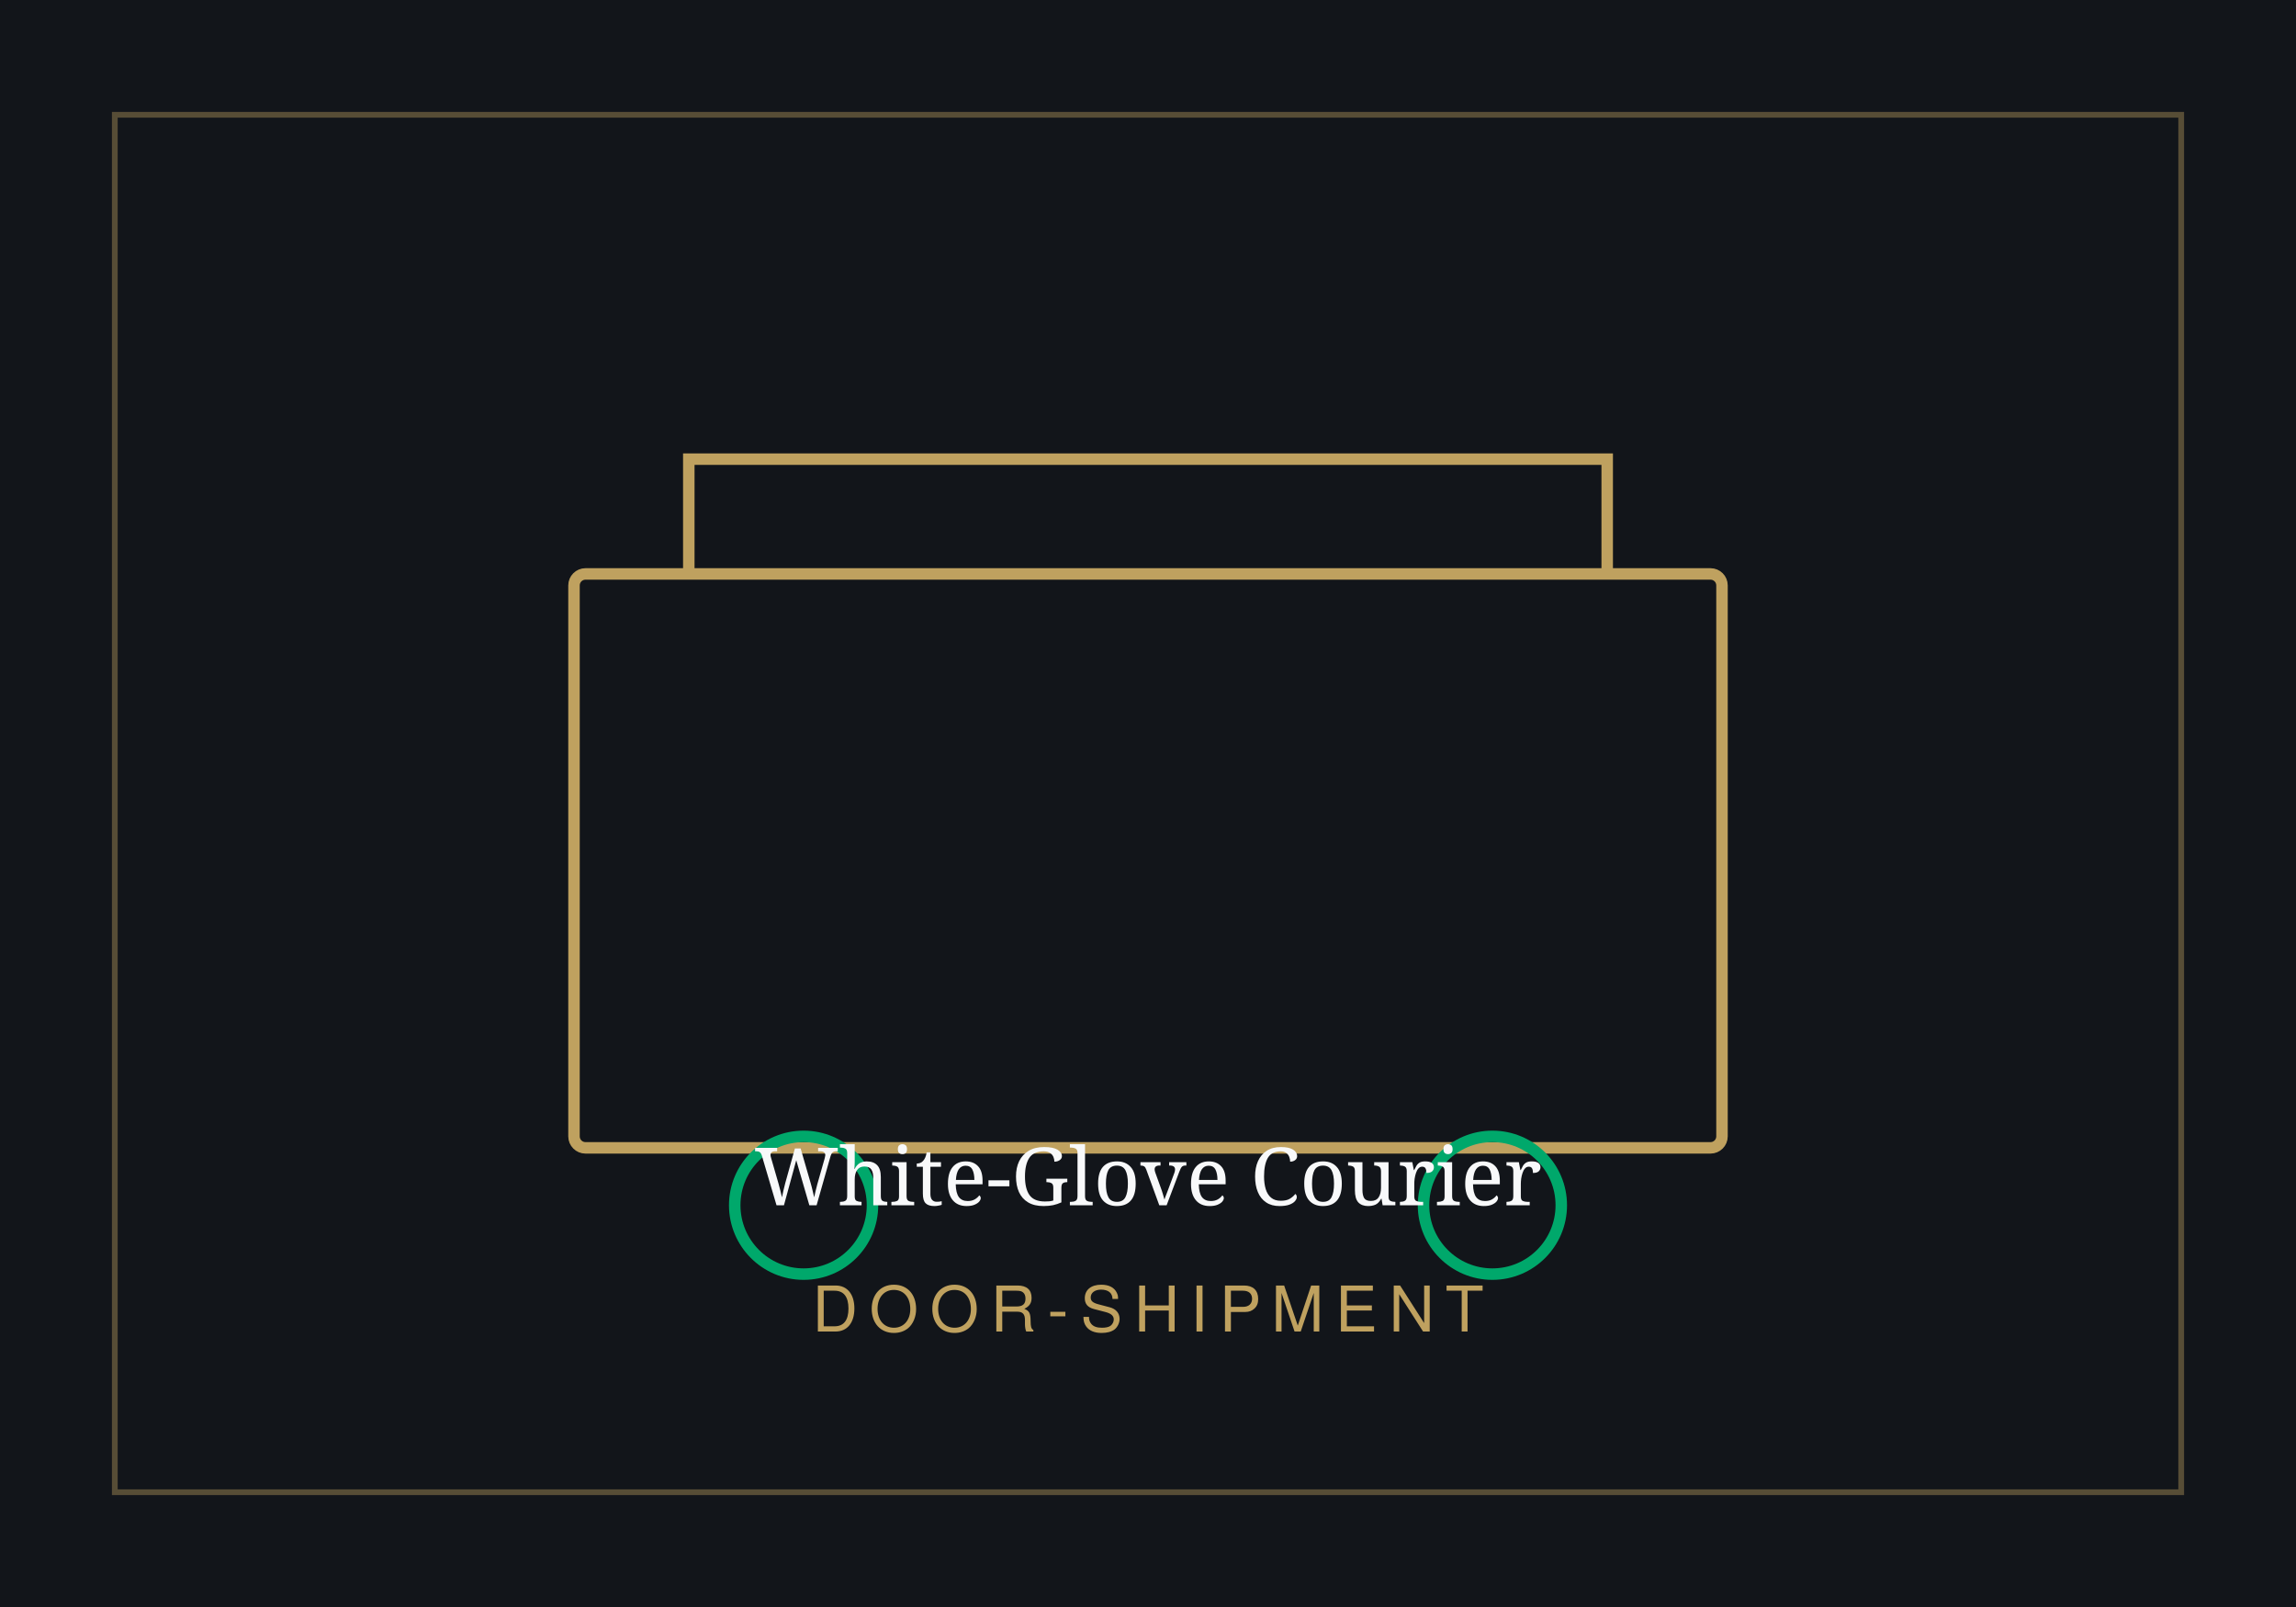
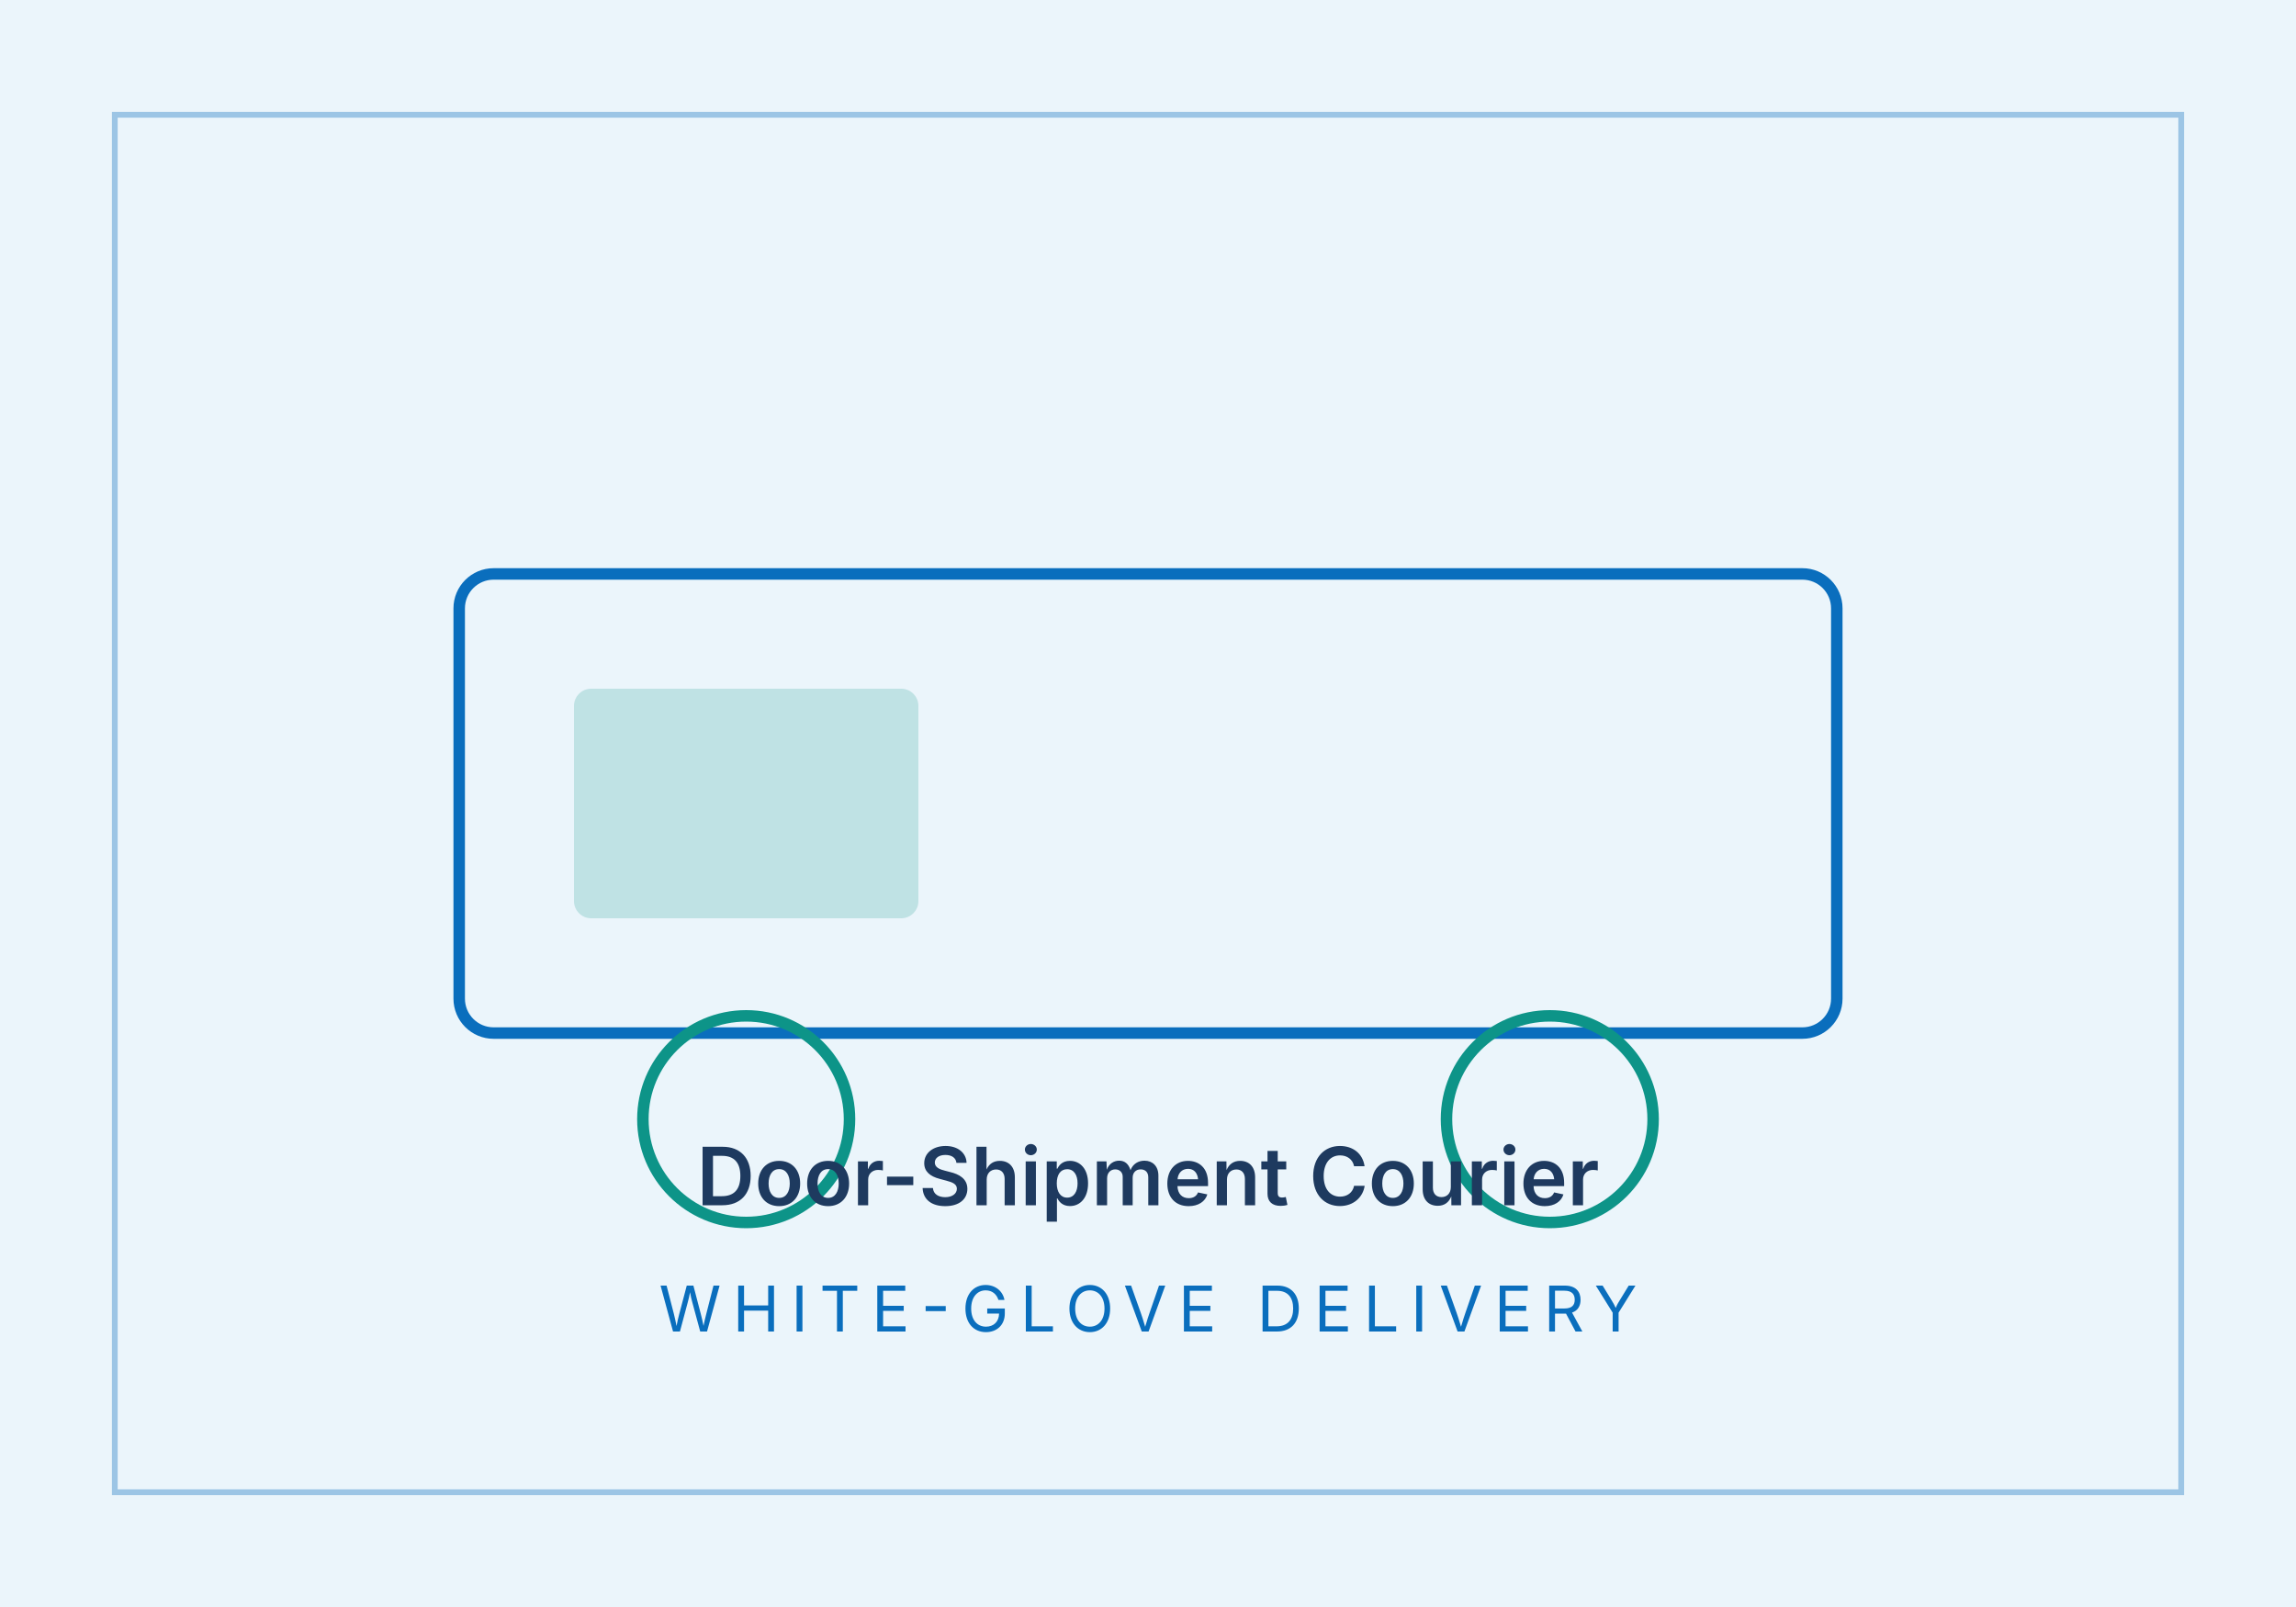
<svg xmlns="http://www.w3.org/2000/svg" viewBox="0 0 400 280" role="img" aria-label="White-Glove Door-Shipment Courier">
-   <rect width="400" height="280" fill="#12151A" />
-   <rect x="20" y="20" width="360" height="240" fill="none" stroke="#BFA15F" stroke-width="1" opacity="0.4" />
-   <rect x="100" y="100" width="200" height="100" rx="2" fill="none" stroke="#BFA15F" stroke-width="2" />
-   <path d="M120 100 L120 80 L280 80 L280 100" fill="none" stroke="#BFA15F" stroke-width="2" />
-   <circle cx="140" cy="210" r="12" fill="none" stroke="#00A86B" stroke-width="2" />
-   <circle cx="260" cy="210" r="12" fill="none" stroke="#00A86B" stroke-width="2" />
-   <text x="200" y="210" text-anchor="middle" fill="#F8F9FA" font-family="Georgia, serif" font-size="14">White-Glove Courier</text>
-   <text x="200" y="232" text-anchor="middle" fill="#BFA15F" font-family="Helvetica, sans-serif" font-size="11" letter-spacing="2">DOOR-SHIPMENT</text>
+   <rect width="400" height="280" fill="#EBF5FB" />
+   <rect x="20" y="20" width="360" height="240" fill="none" stroke="#0A6EBD" stroke-width="1" opacity="0.35" />
+   <rect x="80" y="100" width="240" height="80" rx="6" fill="none" stroke="#0A6EBD" stroke-width="2" />
+   <rect x="100" y="120" width="60" height="40" rx="3" fill="#0D9488" opacity="0.2" />
+   <circle cx="130" cy="195" r="18" fill="none" stroke="#0D9488" stroke-width="2" />
+   <circle cx="270" cy="195" r="18" fill="none" stroke="#0D9488" stroke-width="2" />
+   <text x="200" y="210" text-anchor="middle" fill="#1E3A5F" font-family="Inter, Helvetica, sans-serif" font-size="14" font-weight="600">Door-Shipment Courier</text>
+   <text x="200" y="232" text-anchor="middle" fill="#0A6EBD" font-family="Inter, Helvetica, sans-serif" font-size="11" letter-spacing="2">WHITE-GLOVE DELIVERY</text>
</svg>
